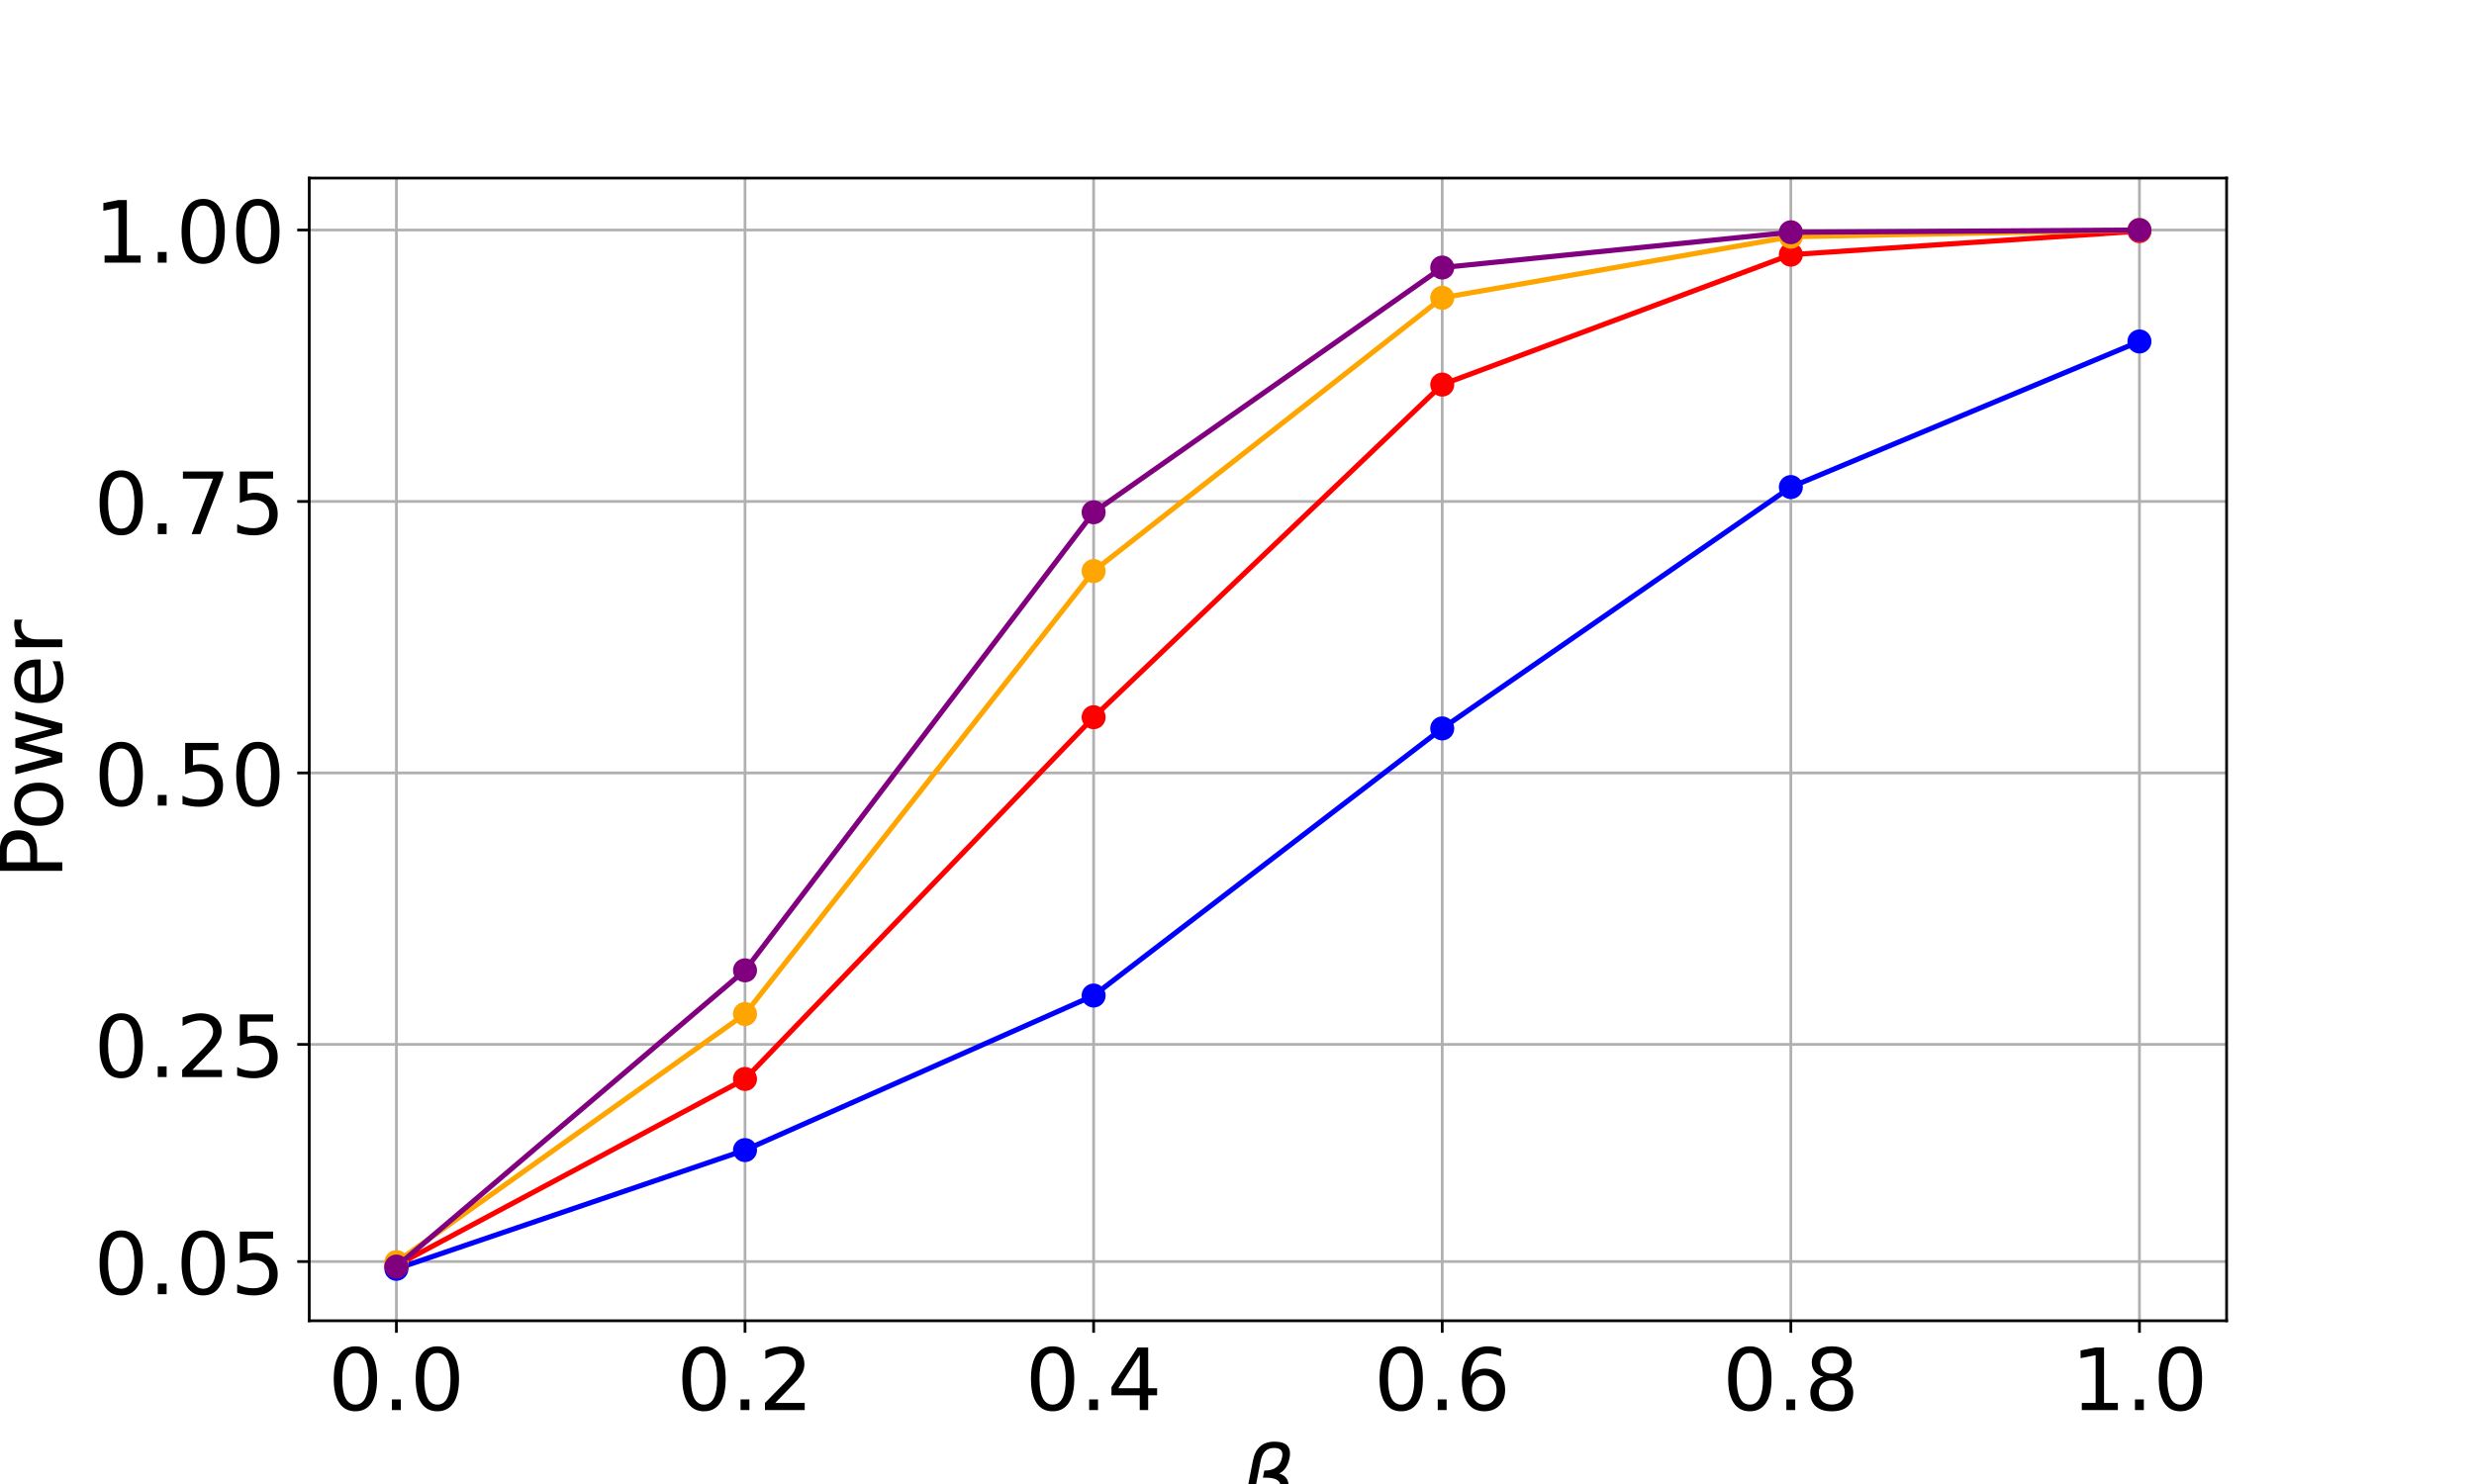
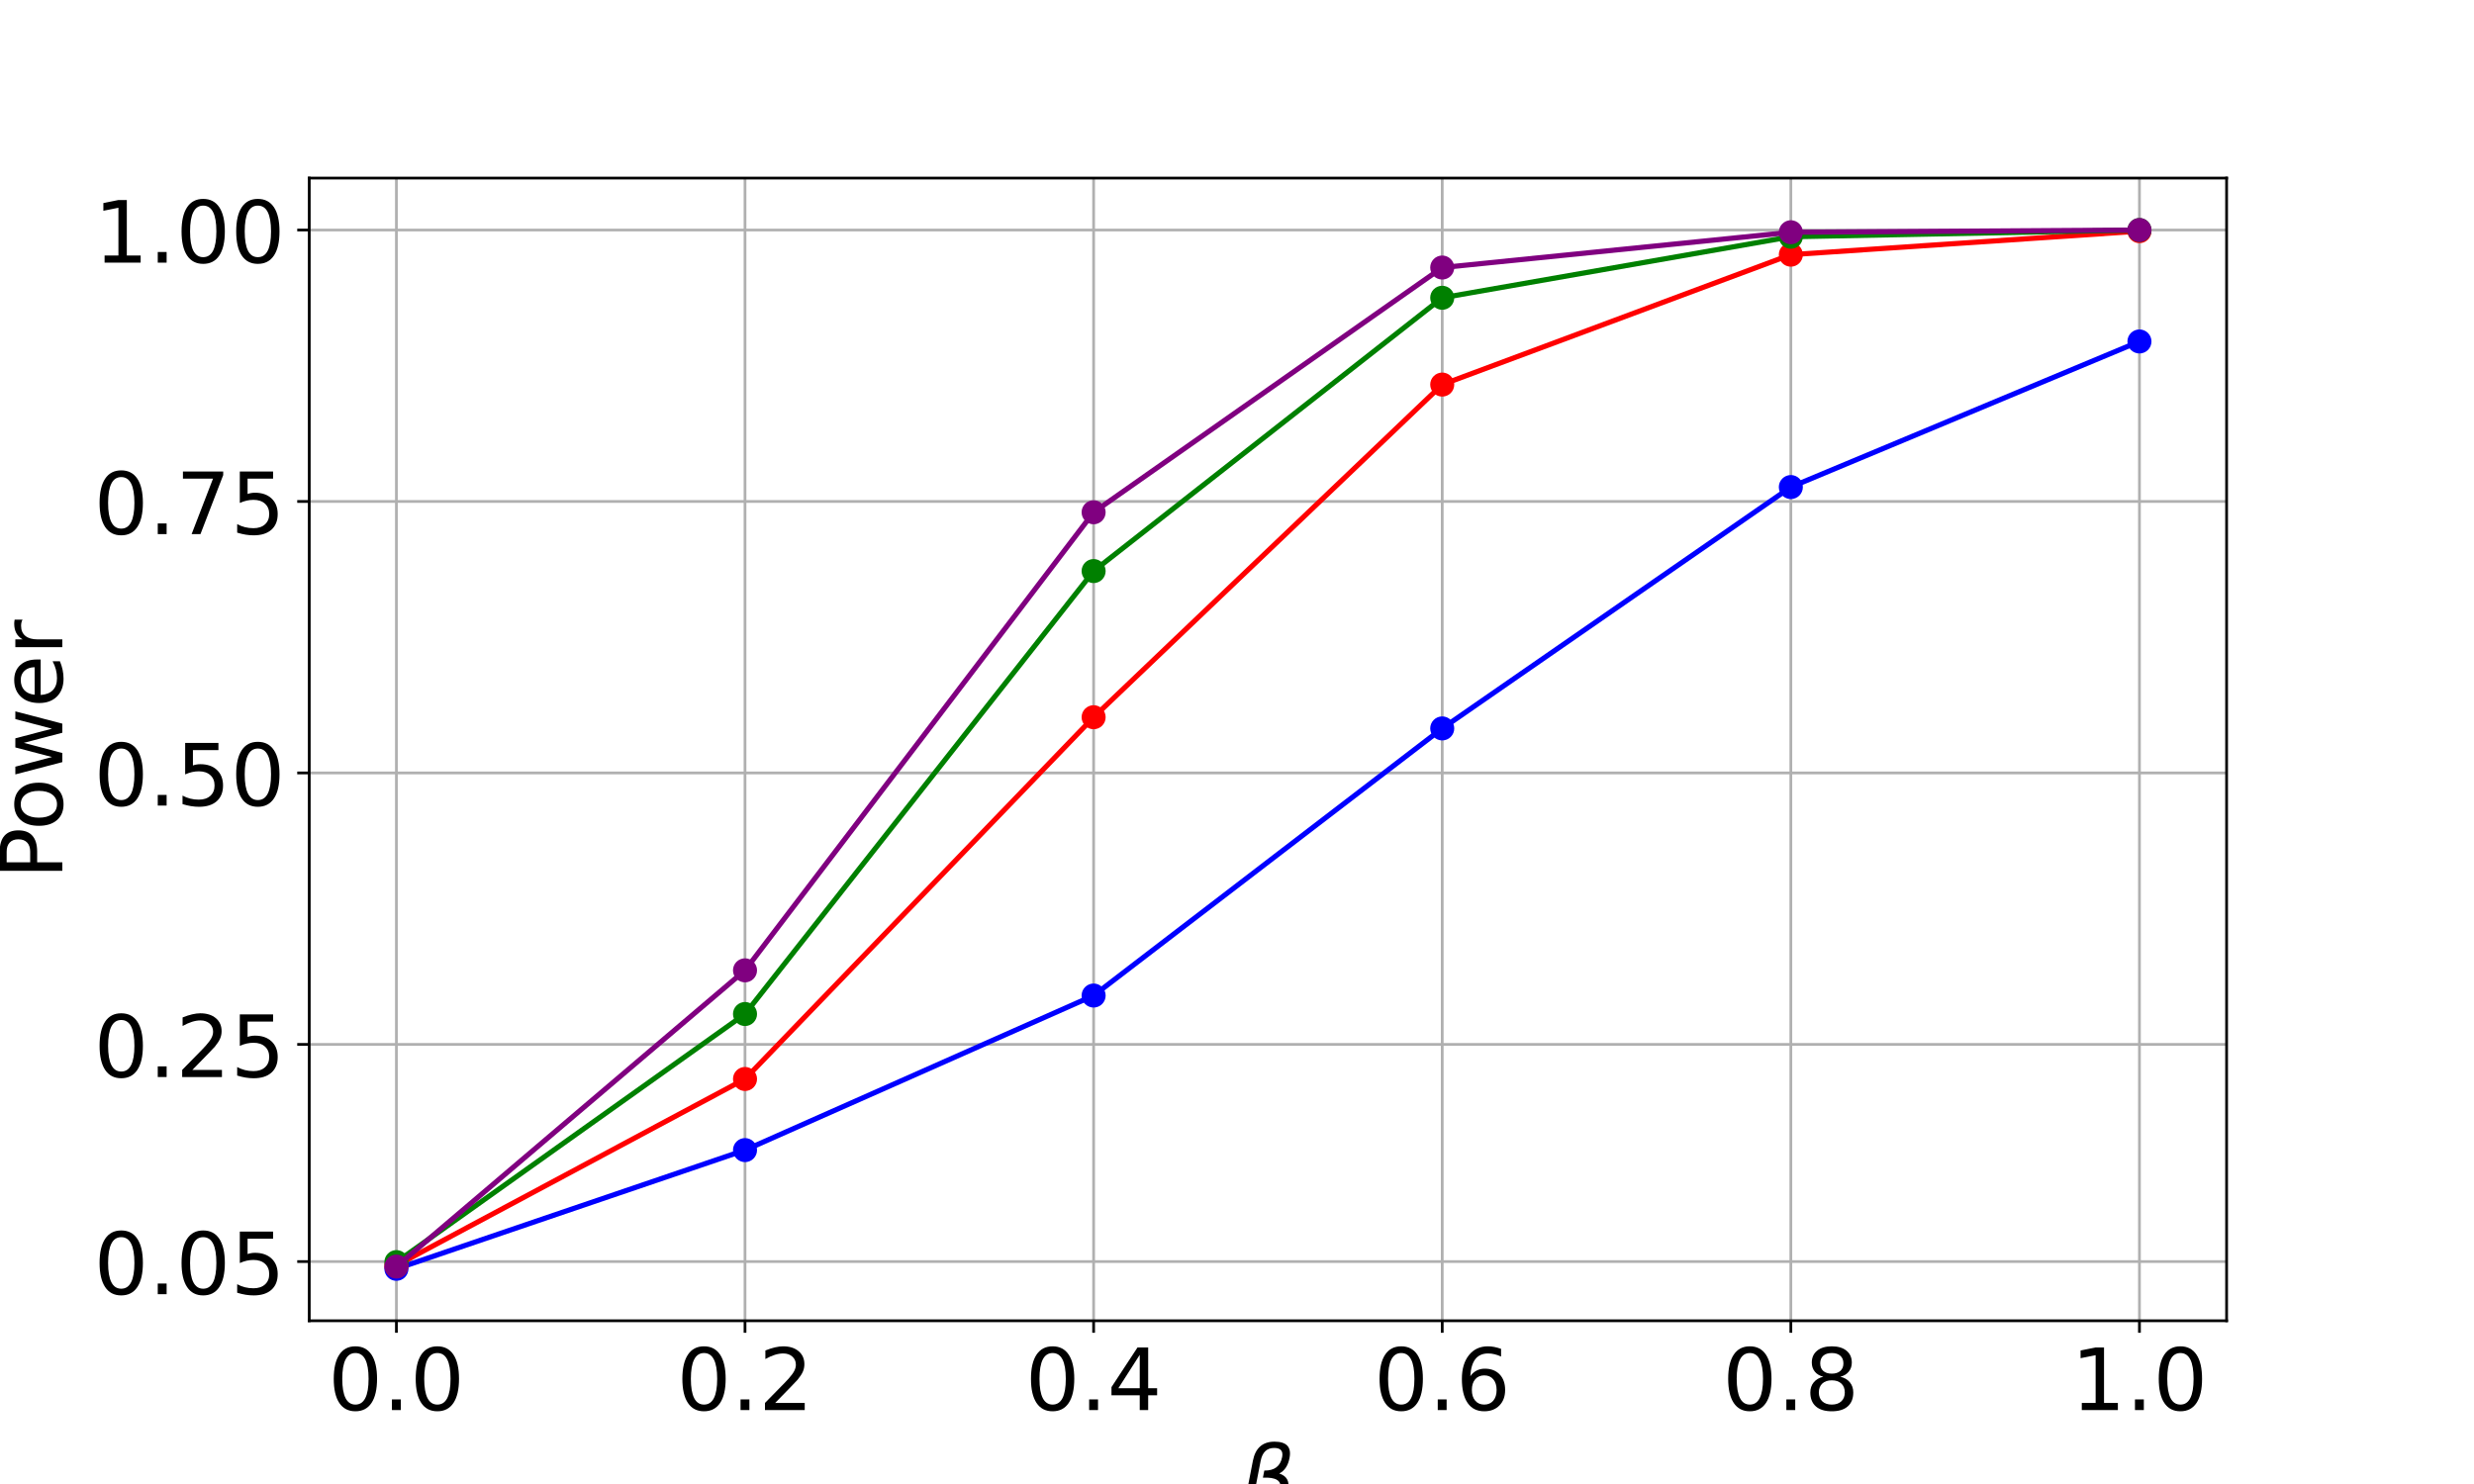
<svg xmlns="http://www.w3.org/2000/svg" xmlns:xlink="http://www.w3.org/1999/xlink" width="720pt" height="432pt" viewBox="0 0 720 432" version="1.1">
  <defs>
    <style type="text/css">*{stroke-linejoin: round; stroke-linecap: butt}</style>
  </defs>
  <g id="figure_1">
    <g id="patch_1">
      <path d="M 0 432  L 720 432  L 720 0  L 0 0  z " style="fill: #ffffff" />
    </g>
    <g id="axes_1">
      <g id="patch_2">
        <path d="M 90 384.48  L 648 384.48  L 648 51.84  L 90 51.84  z " style="fill: #ffffff" />
      </g>
      <g id="matplotlib.axis_1">
        <g id="xtick_1">
          <g id="line2d_1">
-             <path d="M 115.364 384.48  L 115.364 51.84  " clip-path="url(#pe6b3c93128)" style="fill: none; stroke: #b0b0b0; stroke-width: 0.8; stroke-linecap: square" />
+             <path d="M 115.364 384.48  L 115.364 51.84  " clip-path="url(#p4eb90e06c6)" style="fill: none; stroke: #b0b0b0; stroke-width: 0.8; stroke-linecap: square" />
          </g>
          <g id="line2d_2">
            <defs>
-               <path id="maff7a4e49c" d="M 0 0  L 0 3.5  " style="stroke: #000000; stroke-width: 0.8" />
+               <path id="m37363be8c2" d="M 0 0  L 0 3.5  " style="stroke: #000000; stroke-width: 0.8" />
            </defs>
            <g>
-               <use xlink:href="#maff7a4e49c" x="115.364" y="384.48" style="stroke: #000000; stroke-width: 0.8" />
+               <use xlink:href="#m37363be8c2" x="115.364" y="384.48" style="stroke: #000000; stroke-width: 0.8" />
            </g>
          </g>
          <g id="text_1">
            <g transform="translate(95.48473 410.4761) scale(0.25 -0.25)">
              <defs>
                <path id="DejaVuSans-30" d="M 2034 4250  Q 1547 4250 1301 3770  Q 1056 3291 1056 2328  Q 1056 1369 1301 889  Q 1547 409 2034 409  Q 2525 409 2770 889  Q 3016 1369 3016 2328  Q 3016 3291 2770 3770  Q 2525 4250 2034 4250  z M 2034 4750  Q 2819 4750 3233 4129  Q 3647 3509 3647 2328  Q 3647 1150 3233 529  Q 2819 -91 2034 -91  Q 1250 -91 836 529  Q 422 1150 422 2328  Q 422 3509 836 4129  Q 1250 4750 2034 4750  z " transform="scale(0.015625)" />
                <path id="DejaVuSans-2e" d="M 684 794  L 1344 794  L 1344 0  L 684 0  L 684 794  z " transform="scale(0.015625)" />
              </defs>
              <use xlink:href="#DejaVuSans-30" />
              <use xlink:href="#DejaVuSans-2e" x="63.623" />
              <use xlink:href="#DejaVuSans-30" x="95.41" />
            </g>
          </g>
        </g>
        <g id="xtick_2">
          <g id="line2d_3">
-             <path d="M 216.818 384.48  L 216.818 51.84  " clip-path="url(#pe6b3c93128)" style="fill: none; stroke: #b0b0b0; stroke-width: 0.8; stroke-linecap: square" />
+             <path d="M 216.818 384.48  L 216.818 51.84  " clip-path="url(#p4eb90e06c6)" style="fill: none; stroke: #b0b0b0; stroke-width: 0.8; stroke-linecap: square" />
          </g>
          <g id="line2d_4">
            <g>
-               <use xlink:href="#maff7a4e49c" x="216.818" y="384.48" style="stroke: #000000; stroke-width: 0.8" />
+               <use xlink:href="#m37363be8c2" x="216.818" y="384.48" style="stroke: #000000; stroke-width: 0.8" />
            </g>
          </g>
          <g id="text_2">
            <g transform="translate(196.9393 410.4761) scale(0.25 -0.25)">
              <defs>
                <path id="DejaVuSans-32" d="M 1228 531  L 3431 531  L 3431 0  L 469 0  L 469 531  Q 828 903 1448 1529  Q 2069 2156 2228 2338  Q 2531 2678 2651 2914  Q 2772 3150 2772 3378  Q 2772 3750 2511 3984  Q 2250 4219 1831 4219  Q 1534 4219 1204 4116  Q 875 4013 500 3803  L 500 4441  Q 881 4594 1212 4672  Q 1544 4750 1819 4750  Q 2544 4750 2975 4387  Q 3406 4025 3406 3419  Q 3406 3131 3298 2873  Q 3191 2616 2906 2266  Q 2828 2175 2409 1742  Q 1991 1309 1228 531  z " transform="scale(0.015625)" />
              </defs>
              <use xlink:href="#DejaVuSans-30" />
              <use xlink:href="#DejaVuSans-2e" x="63.623" />
              <use xlink:href="#DejaVuSans-32" x="95.41" />
            </g>
          </g>
        </g>
        <g id="xtick_3">
          <g id="line2d_5">
-             <path d="M 318.273 384.48  L 318.273 51.84  " clip-path="url(#pe6b3c93128)" style="fill: none; stroke: #b0b0b0; stroke-width: 0.8; stroke-linecap: square" />
+             <path d="M 318.273 384.48  L 318.273 51.84  " clip-path="url(#p4eb90e06c6)" style="fill: none; stroke: #b0b0b0; stroke-width: 0.8; stroke-linecap: square" />
          </g>
          <g id="line2d_6">
            <g>
-               <use xlink:href="#maff7a4e49c" x="318.273" y="384.48" style="stroke: #000000; stroke-width: 0.8" />
+               <use xlink:href="#m37363be8c2" x="318.273" y="384.48" style="stroke: #000000; stroke-width: 0.8" />
            </g>
          </g>
          <g id="text_3">
            <g transform="translate(298.3938 410.4761) scale(0.25 -0.25)">
              <defs>
                <path id="DejaVuSans-34" d="M 2419 4116  L 825 1625  L 2419 1625  L 2419 4116  z M 2253 4666  L 3047 4666  L 3047 1625  L 3713 1625  L 3713 1100  L 3047 1100  L 3047 0  L 2419 0  L 2419 1100  L 313 1100  L 313 1709  L 2253 4666  z " transform="scale(0.015625)" />
              </defs>
              <use xlink:href="#DejaVuSans-30" />
              <use xlink:href="#DejaVuSans-2e" x="63.623" />
              <use xlink:href="#DejaVuSans-34" x="95.41" />
            </g>
          </g>
        </g>
        <g id="xtick_4">
          <g id="line2d_7">
-             <path d="M 419.727 384.48  L 419.727 51.84  " clip-path="url(#pe6b3c93128)" style="fill: none; stroke: #b0b0b0; stroke-width: 0.8; stroke-linecap: square" />
+             <path d="M 419.727 384.48  L 419.727 51.84  " clip-path="url(#p4eb90e06c6)" style="fill: none; stroke: #b0b0b0; stroke-width: 0.8; stroke-linecap: square" />
          </g>
          <g id="line2d_8">
            <g>
-               <use xlink:href="#maff7a4e49c" x="419.727" y="384.48" style="stroke: #000000; stroke-width: 0.8" />
+               <use xlink:href="#m37363be8c2" x="419.727" y="384.48" style="stroke: #000000; stroke-width: 0.8" />
            </g>
          </g>
          <g id="text_4">
            <g transform="translate(399.8484 410.4761) scale(0.25 -0.25)">
              <defs>
                <path id="DejaVuSans-36" d="M 2113 2584  Q 1688 2584 1439 2293  Q 1191 2003 1191 1497  Q 1191 994 1439 701  Q 1688 409 2113 409  Q 2538 409 2786 701  Q 3034 994 3034 1497  Q 3034 2003 2786 2293  Q 2538 2584 2113 2584  z M 3366 4563  L 3366 3988  Q 3128 4100 2886 4159  Q 2644 4219 2406 4219  Q 1781 4219 1451 3797  Q 1122 3375 1075 2522  Q 1259 2794 1537 2939  Q 1816 3084 2150 3084  Q 2853 3084 3261 2657  Q 3669 2231 3669 1497  Q 3669 778 3244 343  Q 2819 -91 2113 -91  Q 1303 -91 875 529  Q 447 1150 447 2328  Q 447 3434 972 4092  Q 1497 4750 2381 4750  Q 2619 4750 2861 4703  Q 3103 4656 3366 4563  z " transform="scale(0.015625)" />
              </defs>
              <use xlink:href="#DejaVuSans-30" />
              <use xlink:href="#DejaVuSans-2e" x="63.623" />
              <use xlink:href="#DejaVuSans-36" x="95.41" />
            </g>
          </g>
        </g>
        <g id="xtick_5">
          <g id="line2d_9">
-             <path d="M 521.182 384.48  L 521.182 51.84  " clip-path="url(#pe6b3c93128)" style="fill: none; stroke: #b0b0b0; stroke-width: 0.8; stroke-linecap: square" />
+             <path d="M 521.182 384.48  L 521.182 51.84  " clip-path="url(#p4eb90e06c6)" style="fill: none; stroke: #b0b0b0; stroke-width: 0.8; stroke-linecap: square" />
          </g>
          <g id="line2d_10">
            <g>
-               <use xlink:href="#maff7a4e49c" x="521.182" y="384.48" style="stroke: #000000; stroke-width: 0.8" />
+               <use xlink:href="#m37363be8c2" x="521.182" y="384.48" style="stroke: #000000; stroke-width: 0.8" />
            </g>
          </g>
          <g id="text_5">
            <g transform="translate(501.3029 410.4761) scale(0.25 -0.25)">
              <defs>
                <path id="DejaVuSans-38" d="M 2034 2216  Q 1584 2216 1326 1975  Q 1069 1734 1069 1313  Q 1069 891 1326 650  Q 1584 409 2034 409  Q 2484 409 2743 651  Q 3003 894 3003 1313  Q 3003 1734 2745 1975  Q 2488 2216 2034 2216  z M 1403 2484  Q 997 2584 770 2862  Q 544 3141 544 3541  Q 544 4100 942 4425  Q 1341 4750 2034 4750  Q 2731 4750 3128 4425  Q 3525 4100 3525 3541  Q 3525 3141 3298 2862  Q 3072 2584 2669 2484  Q 3125 2378 3379 2068  Q 3634 1759 3634 1313  Q 3634 634 3220 271  Q 2806 -91 2034 -91  Q 1263 -91 848 271  Q 434 634 434 1313  Q 434 1759 690 2068  Q 947 2378 1403 2484  z M 1172 3481  Q 1172 3119 1398 2916  Q 1625 2713 2034 2713  Q 2441 2713 2670 2916  Q 2900 3119 2900 3481  Q 2900 3844 2670 4047  Q 2441 4250 2034 4250  Q 1625 4250 1398 4047  Q 1172 3844 1172 3481  z " transform="scale(0.015625)" />
              </defs>
              <use xlink:href="#DejaVuSans-30" />
              <use xlink:href="#DejaVuSans-2e" x="63.623" />
              <use xlink:href="#DejaVuSans-38" x="95.41" />
            </g>
          </g>
        </g>
        <g id="xtick_6">
          <g id="line2d_11">
-             <path d="M 622.636 384.48  L 622.636 51.84  " clip-path="url(#pe6b3c93128)" style="fill: none; stroke: #b0b0b0; stroke-width: 0.8; stroke-linecap: square" />
+             <path d="M 622.636 384.48  L 622.636 51.84  " clip-path="url(#p4eb90e06c6)" style="fill: none; stroke: #b0b0b0; stroke-width: 0.8; stroke-linecap: square" />
          </g>
          <g id="line2d_12">
            <g>
-               <use xlink:href="#maff7a4e49c" x="622.636" y="384.48" style="stroke: #000000; stroke-width: 0.8" />
+               <use xlink:href="#m37363be8c2" x="622.636" y="384.48" style="stroke: #000000; stroke-width: 0.8" />
            </g>
          </g>
          <g id="text_6">
            <g transform="translate(602.7575 410.4761) scale(0.25 -0.25)">
              <defs>
                <path id="DejaVuSans-31" d="M 794 531  L 1825 531  L 1825 4091  L 703 3866  L 703 4441  L 1819 4666  L 2450 4666  L 2450 531  L 3481 531  L 3481 0  L 794 0  L 794 531  z " transform="scale(0.015625)" />
              </defs>
              <use xlink:href="#DejaVuSans-31" />
              <use xlink:href="#DejaVuSans-2e" x="63.623" />
              <use xlink:href="#DejaVuSans-30" x="95.41" />
            </g>
          </g>
        </g>
        <g id="text_7">
          <g transform="translate(361 438.9253) scale(0.25 -0.25)">
            <defs>
              <path id="DejaVuSans-Oblique-3b2" d="M 872 216  L 572 -1331  L -6 -1331  L 928 3478  Q 1206 4903 2538 4903  Q 3888 4903 3659 3700  Q 3503 2844 2894 2531  Q 3713 2250 3553 1416  Q 3272 -69 1759 -66  Q 1097 -63 872 216  z M 1019 966  Q 1259 422 1875 425  Q 2775 425 2966 1406  Q 3138 2288 1675 2219  L 1778 2750  Q 2909 2731 3106 3750  Q 3241 4438 2509 4434  Q 1691 4434 1503 3459  L 1019 966  z " transform="scale(0.015625)" />
            </defs>
            <use xlink:href="#DejaVuSans-Oblique-3b2" transform="translate(0 0.390625)" />
          </g>
        </g>
      </g>
      <g id="matplotlib.axis_2">
        <g id="ytick_1">
          <g id="line2d_13">
-             <path d="M 90 304.03  L 648 304.03  " clip-path="url(#pe6b3c93128)" style="fill: none; stroke: #b0b0b0; stroke-width: 0.8; stroke-linecap: square" />
+             <path d="M 90 304.03  L 648 304.03  " clip-path="url(#p4eb90e06c6)" style="fill: none; stroke: #b0b0b0; stroke-width: 0.8; stroke-linecap: square" />
          </g>
          <g id="line2d_14">
            <defs>
-               <path id="m98dadd6502" d="M 0 0  L -3.5 0  " style="stroke: #000000; stroke-width: 0.8" />
+               <path id="m3bfdba6cb8" d="M 0 0  L -3.5 0  " style="stroke: #000000; stroke-width: 0.8" />
            </defs>
            <g>
-               <use xlink:href="#m98dadd6502" x="90" y="304.03" style="stroke: #000000; stroke-width: 0.8" />
+               <use xlink:href="#m3bfdba6cb8" x="90" y="304.03" style="stroke: #000000; stroke-width: 0.8" />
            </g>
          </g>
          <g id="text_8">
            <g transform="translate(27.33594 313.5282) scale(0.25 -0.25)">
              <defs>
                <path id="DejaVuSans-35" d="M 691 4666  L 3169 4666  L 3169 4134  L 1269 4134  L 1269 2991  Q 1406 3038 1543 3061  Q 1681 3084 1819 3084  Q 2600 3084 3056 2656  Q 3513 2228 3513 1497  Q 3513 744 3044 326  Q 2575 -91 1722 -91  Q 1428 -91 1123 -41  Q 819 9 494 109  L 494 744  Q 775 591 1075 516  Q 1375 441 1709 441  Q 2250 441 2565 725  Q 2881 1009 2881 1497  Q 2881 1984 2565 2268  Q 2250 2553 1709 2553  Q 1456 2553 1204 2497  Q 953 2441 691 2322  L 691 4666  z " transform="scale(0.015625)" />
              </defs>
              <use xlink:href="#DejaVuSans-30" />
              <use xlink:href="#DejaVuSans-2e" x="63.623" />
              <use xlink:href="#DejaVuSans-32" x="95.41" />
              <use xlink:href="#DejaVuSans-35" x="159.033" />
            </g>
          </g>
        </g>
        <g id="ytick_2">
          <g id="line2d_15">
-             <path d="M 90 225.007  L 648 225.007  " clip-path="url(#pe6b3c93128)" style="fill: none; stroke: #b0b0b0; stroke-width: 0.8; stroke-linecap: square" />
+             <path d="M 90 225.007  L 648 225.007  " clip-path="url(#p4eb90e06c6)" style="fill: none; stroke: #b0b0b0; stroke-width: 0.8; stroke-linecap: square" />
          </g>
          <g id="line2d_16">
            <g>
-               <use xlink:href="#m98dadd6502" x="90" y="225.007" style="stroke: #000000; stroke-width: 0.8" />
+               <use xlink:href="#m3bfdba6cb8" x="90" y="225.007" style="stroke: #000000; stroke-width: 0.8" />
            </g>
          </g>
          <g id="text_9">
            <g transform="translate(27.33594 234.5048) scale(0.25 -0.25)">
              <use xlink:href="#DejaVuSans-30" />
              <use xlink:href="#DejaVuSans-2e" x="63.623" />
              <use xlink:href="#DejaVuSans-35" x="95.41" />
              <use xlink:href="#DejaVuSans-30" x="159.033" />
            </g>
          </g>
        </g>
        <g id="ytick_3">
          <g id="line2d_17">
-             <path d="M 90 145.983  L 648 145.983  " clip-path="url(#pe6b3c93128)" style="fill: none; stroke: #b0b0b0; stroke-width: 0.8; stroke-linecap: square" />
+             <path d="M 90 145.983  L 648 145.983  " clip-path="url(#p4eb90e06c6)" style="fill: none; stroke: #b0b0b0; stroke-width: 0.8; stroke-linecap: square" />
          </g>
          <g id="line2d_18">
            <g>
-               <use xlink:href="#m98dadd6502" x="90" y="145.983" style="stroke: #000000; stroke-width: 0.8" />
+               <use xlink:href="#m3bfdba6cb8" x="90" y="145.983" style="stroke: #000000; stroke-width: 0.8" />
            </g>
          </g>
          <g id="text_10">
            <g transform="translate(27.33594 155.4814) scale(0.25 -0.25)">
              <defs>
                <path id="DejaVuSans-37" d="M 525 4666  L 3525 4666  L 3525 4397  L 1831 0  L 1172 0  L 2766 4134  L 525 4134  L 525 4666  z " transform="scale(0.015625)" />
              </defs>
              <use xlink:href="#DejaVuSans-30" />
              <use xlink:href="#DejaVuSans-2e" x="63.623" />
              <use xlink:href="#DejaVuSans-37" x="95.41" />
              <use xlink:href="#DejaVuSans-35" x="159.033" />
            </g>
          </g>
        </g>
        <g id="ytick_4">
          <g id="line2d_19">
-             <path d="M 90 66.96  L 648 66.96  " clip-path="url(#pe6b3c93128)" style="fill: none; stroke: #b0b0b0; stroke-width: 0.8; stroke-linecap: square" />
+             <path d="M 90 66.96  L 648 66.96  " clip-path="url(#p4eb90e06c6)" style="fill: none; stroke: #b0b0b0; stroke-width: 0.8; stroke-linecap: square" />
          </g>
          <g id="line2d_20">
            <g>
-               <use xlink:href="#m98dadd6502" x="90" y="66.96" style="stroke: #000000; stroke-width: 0.8" />
+               <use xlink:href="#m3bfdba6cb8" x="90" y="66.96" style="stroke: #000000; stroke-width: 0.8" />
            </g>
          </g>
          <g id="text_11">
            <g transform="translate(27.33594 76.45805) scale(0.25 -0.25)">
              <use xlink:href="#DejaVuSans-31" />
              <use xlink:href="#DejaVuSans-2e" x="63.623" />
              <use xlink:href="#DejaVuSans-30" x="95.41" />
              <use xlink:href="#DejaVuSans-30" x="159.033" />
            </g>
          </g>
        </g>
        <g id="ytick_5">
          <g id="line2d_21">
-             <path d="M 90 367.249  L 648 367.249  " clip-path="url(#pe6b3c93128)" style="fill: none; stroke: #b0b0b0; stroke-width: 0.8; stroke-linecap: square" />
+             <path d="M 90 367.249  L 648 367.249  " clip-path="url(#p4eb90e06c6)" style="fill: none; stroke: #b0b0b0; stroke-width: 0.8; stroke-linecap: square" />
          </g>
          <g id="line2d_22">
            <g>
-               <use xlink:href="#m98dadd6502" x="90" y="367.249" style="stroke: #000000; stroke-width: 0.8" />
+               <use xlink:href="#m3bfdba6cb8" x="90" y="367.249" style="stroke: #000000; stroke-width: 0.8" />
            </g>
          </g>
          <g id="text_12">
            <g transform="translate(27.33594 376.747) scale(0.25 -0.25)">
              <use xlink:href="#DejaVuSans-30" />
              <use xlink:href="#DejaVuSans-2e" x="63.623" />
              <use xlink:href="#DejaVuSans-30" x="95.41" />
              <use xlink:href="#DejaVuSans-35" x="159.033" />
            </g>
          </g>
        </g>
        <g id="text_13">
          <g transform="translate(18.13672 255.9452) rotate(-90) scale(0.25 -0.25)">
            <defs>
              <path id="DejaVuSans-50" d="M 1259 4147  L 1259 2394  L 2053 2394  Q 2494 2394 2734 2622  Q 2975 2850 2975 3272  Q 2975 3691 2734 3919  Q 2494 4147 2053 4147  L 1259 4147  z M 628 4666  L 2053 4666  Q 2838 4666 3239 4311  Q 3641 3956 3641 3272  Q 3641 2581 3239 2228  Q 2838 1875 2053 1875  L 1259 1875  L 1259 0  L 628 0  L 628 4666  z " transform="scale(0.015625)" />
              <path id="DejaVuSans-6f" d="M 1959 3097  Q 1497 3097 1228 2736  Q 959 2375 959 1747  Q 959 1119 1226 758  Q 1494 397 1959 397  Q 2419 397 2687 759  Q 2956 1122 2956 1747  Q 2956 2369 2687 2733  Q 2419 3097 1959 3097  z M 1959 3584  Q 2709 3584 3137 3096  Q 3566 2609 3566 1747  Q 3566 888 3137 398  Q 2709 -91 1959 -91  Q 1206 -91 779 398  Q 353 888 353 1747  Q 353 2609 779 3096  Q 1206 3584 1959 3584  z " transform="scale(0.015625)" />
              <path id="DejaVuSans-77" d="M 269 3500  L 844 3500  L 1563 769  L 2278 3500  L 2956 3500  L 3675 769  L 4391 3500  L 4966 3500  L 4050 0  L 3372 0  L 2619 2869  L 1863 0  L 1184 0  L 269 3500  z " transform="scale(0.015625)" />
              <path id="DejaVuSans-65" d="M 3597 1894  L 3597 1613  L 953 1613  Q 991 1019 1311 708  Q 1631 397 2203 397  Q 2534 397 2845 478  Q 3156 559 3463 722  L 3463 178  Q 3153 47 2828 -22  Q 2503 -91 2169 -91  Q 1331 -91 842 396  Q 353 884 353 1716  Q 353 2575 817 3079  Q 1281 3584 2069 3584  Q 2775 3584 3186 3129  Q 3597 2675 3597 1894  z M 3022 2063  Q 3016 2534 2758 2815  Q 2500 3097 2075 3097  Q 1594 3097 1305 2825  Q 1016 2553 972 2059  L 3022 2063  z " transform="scale(0.015625)" />
              <path id="DejaVuSans-72" d="M 2631 2963  Q 2534 3019 2420 3045  Q 2306 3072 2169 3072  Q 1681 3072 1420 2755  Q 1159 2438 1159 1844  L 1159 0  L 581 0  L 581 3500  L 1159 3500  L 1159 2956  Q 1341 3275 1631 3429  Q 1922 3584 2338 3584  Q 2397 3584 2469 3576  Q 2541 3569 2628 3553  L 2631 2963  z " transform="scale(0.015625)" />
            </defs>
            <use xlink:href="#DejaVuSans-50" />
            <use xlink:href="#DejaVuSans-6f" x="56.678" />
            <use xlink:href="#DejaVuSans-77" x="117.859" />
            <use xlink:href="#DejaVuSans-65" x="199.646" />
            <use xlink:href="#DejaVuSans-72" x="261.17" />
          </g>
        </g>
      </g>
      <g id="line2d_23">
-         <path d="M 115.364 369.36  L 216.818 334.8  L 318.273 289.807  L 419.727 212.047  L 521.182 141.786  L 622.636 99.401  " clip-path="url(#pe6b3c93128)" style="fill: none; stroke: #0000ff; stroke-width: 1.5; stroke-linecap: square" />
+         <path d="M 115.364 369.36  L 216.818 334.8  L 318.273 289.807  L 419.727 212.047  L 521.182 141.786  L 622.636 99.401  " clip-path="url(#p4eb90e06c6)" style="fill: none; stroke: #0000ff; stroke-width: 1.5; stroke-linecap: square" />
        <defs>
-           <path id="m216a7e5272" d="M 0 3  C 0.796 3 1.559 2.684 2.121 2.121  C 2.684 1.559 3 0.796 3 0  C 3 -0.796 2.684 -1.559 2.121 -2.121  C 1.559 -2.684 0.796 -3 0 -3  C -0.796 -3 -1.559 -2.684 -2.121 -2.121  C -2.684 -1.559 -3 -0.796 -3 0  C -3 0.796 -2.684 1.559 -2.121 2.121  C -1.559 2.684 -0.796 3 0 3  z " style="stroke: #0000ff" />
+           <path id="mc8b0a8863b" d="M 0 3  C 0.796 3 1.559 2.684 2.121 2.121  C 2.684 1.559 3 0.796 3 0  C 3 -0.796 2.684 -1.559 2.121 -2.121  C 1.559 -2.684 0.796 -3 0 -3  C -0.796 -3 -1.559 -2.684 -2.121 -2.121  C -2.684 -1.559 -3 -0.796 -3 0  C -3 0.796 -2.684 1.559 -2.121 2.121  C -1.559 2.684 -0.796 3 0 3  z " style="stroke: #0000ff" />
        </defs>
-         <g clip-path="url(#pe6b3c93128)">
-           <use xlink:href="#m216a7e5272" x="115.364" y="369.36" style="fill: #0000ff; stroke: #0000ff" />
-           <use xlink:href="#m216a7e5272" x="216.818" y="334.8" style="fill: #0000ff; stroke: #0000ff" />
-           <use xlink:href="#m216a7e5272" x="318.273" y="289.807" style="fill: #0000ff; stroke: #0000ff" />
-           <use xlink:href="#m216a7e5272" x="419.727" y="212.047" style="fill: #0000ff; stroke: #0000ff" />
-           <use xlink:href="#m216a7e5272" x="521.182" y="141.786" style="fill: #0000ff; stroke: #0000ff" />
-           <use xlink:href="#m216a7e5272" x="622.636" y="99.401" style="fill: #0000ff; stroke: #0000ff" />
+         <g clip-path="url(#p4eb90e06c6)">
+           <use xlink:href="#mc8b0a8863b" x="115.364" y="369.36" style="fill: #0000ff; stroke: #0000ff" />
+           <use xlink:href="#mc8b0a8863b" x="216.818" y="334.8" style="fill: #0000ff; stroke: #0000ff" />
+           <use xlink:href="#mc8b0a8863b" x="318.273" y="289.807" style="fill: #0000ff; stroke: #0000ff" />
+           <use xlink:href="#mc8b0a8863b" x="419.727" y="212.047" style="fill: #0000ff; stroke: #0000ff" />
+           <use xlink:href="#mc8b0a8863b" x="521.182" y="141.786" style="fill: #0000ff; stroke: #0000ff" />
+           <use xlink:href="#mc8b0a8863b" x="622.636" y="99.401" style="fill: #0000ff; stroke: #0000ff" />
        </g>
      </g>
      <g id="line2d_24">
-         <path d="M 115.364 368.382  L 216.818 314.097  L 318.273 208.786  L 419.727 111.953  L 521.182 74.133  L 622.636 67.286  " clip-path="url(#pe6b3c93128)" style="fill: none; stroke: #ff0000; stroke-width: 1.5; stroke-linecap: square" />
+         <path d="M 115.364 368.382  L 216.818 314.097  L 318.273 208.786  L 419.727 111.953  L 521.182 74.133  L 622.636 67.286  " clip-path="url(#p4eb90e06c6)" style="fill: none; stroke: #ff0000; stroke-width: 1.5; stroke-linecap: square" />
        <defs>
-           <path id="mb08c62a408" d="M 0 3  C 0.796 3 1.559 2.684 2.121 2.121  C 2.684 1.559 3 0.796 3 0  C 3 -0.796 2.684 -1.559 2.121 -2.121  C 1.559 -2.684 0.796 -3 0 -3  C -0.796 -3 -1.559 -2.684 -2.121 -2.121  C -2.684 -1.559 -3 -0.796 -3 0  C -3 0.796 -2.684 1.559 -2.121 2.121  C -1.559 2.684 -0.796 3 0 3  z " style="stroke: #ff0000" />
+           <path id="mb774c94f23" d="M 0 3  C 0.796 3 1.559 2.684 2.121 2.121  C 2.684 1.559 3 0.796 3 0  C 3 -0.796 2.684 -1.559 2.121 -2.121  C 1.559 -2.684 0.796 -3 0 -3  C -0.796 -3 -1.559 -2.684 -2.121 -2.121  C -2.684 -1.559 -3 -0.796 -3 0  C -3 0.796 -2.684 1.559 -2.121 2.121  C -1.559 2.684 -0.796 3 0 3  z " style="stroke: #ff0000" />
        </defs>
-         <g clip-path="url(#pe6b3c93128)">
-           <use xlink:href="#mb08c62a408" x="115.364" y="368.382" style="fill: #ff0000; stroke: #ff0000" />
-           <use xlink:href="#mb08c62a408" x="216.818" y="314.097" style="fill: #ff0000; stroke: #ff0000" />
-           <use xlink:href="#mb08c62a408" x="318.273" y="208.786" style="fill: #ff0000; stroke: #ff0000" />
-           <use xlink:href="#mb08c62a408" x="419.727" y="111.953" style="fill: #ff0000; stroke: #ff0000" />
-           <use xlink:href="#mb08c62a408" x="521.182" y="74.133" style="fill: #ff0000; stroke: #ff0000" />
-           <use xlink:href="#mb08c62a408" x="622.636" y="67.286" style="fill: #ff0000; stroke: #ff0000" />
+         <g clip-path="url(#p4eb90e06c6)">
+           <use xlink:href="#mb774c94f23" x="115.364" y="368.382" style="fill: #ff0000; stroke: #ff0000" />
+           <use xlink:href="#mb774c94f23" x="216.818" y="314.097" style="fill: #ff0000; stroke: #ff0000" />
+           <use xlink:href="#mb774c94f23" x="318.273" y="208.786" style="fill: #ff0000; stroke: #ff0000" />
+           <use xlink:href="#mb774c94f23" x="419.727" y="111.953" style="fill: #ff0000; stroke: #ff0000" />
+           <use xlink:href="#mb774c94f23" x="521.182" y="74.133" style="fill: #ff0000; stroke: #ff0000" />
+           <use xlink:href="#mb774c94f23" x="622.636" y="67.286" style="fill: #ff0000; stroke: #ff0000" />
        </g>
      </g>
      <g id="line2d_25">
-         <path d="M 115.364 367.404  L 216.818 295.186  L 318.273 166.238  L 419.727 86.685  L 521.182 68.916  L 622.636 66.96  " clip-path="url(#pe6b3c93128)" style="fill: none; stroke: #ffa500; stroke-width: 1.5; stroke-linecap: square" />
+         <path d="M 115.364 367.404  L 216.818 295.186  L 318.273 166.238  L 419.727 86.685  L 521.182 68.916  L 622.636 66.96  " clip-path="url(#p4eb90e06c6)" style="fill: none; stroke: #008000; stroke-width: 1.5; stroke-linecap: square" />
        <defs>
-           <path id="m1a346e20bd" d="M 0 3  C 0.796 3 1.559 2.684 2.121 2.121  C 2.684 1.559 3 0.796 3 0  C 3 -0.796 2.684 -1.559 2.121 -2.121  C 1.559 -2.684 0.796 -3 0 -3  C -0.796 -3 -1.559 -2.684 -2.121 -2.121  C -2.684 -1.559 -3 -0.796 -3 0  C -3 0.796 -2.684 1.559 -2.121 2.121  C -1.559 2.684 -0.796 3 0 3  z " style="stroke: #ffa500" />
+           <path id="md6cea23d0b" d="M 0 3  C 0.796 3 1.559 2.684 2.121 2.121  C 2.684 1.559 3 0.796 3 0  C 3 -0.796 2.684 -1.559 2.121 -2.121  C 1.559 -2.684 0.796 -3 0 -3  C -0.796 -3 -1.559 -2.684 -2.121 -2.121  C -2.684 -1.559 -3 -0.796 -3 0  C -3 0.796 -2.684 1.559 -2.121 2.121  C -1.559 2.684 -0.796 3 0 3  z " style="stroke: #008000" />
        </defs>
-         <g clip-path="url(#pe6b3c93128)">
-           <use xlink:href="#m1a346e20bd" x="115.364" y="367.404" style="fill: #ffa500; stroke: #ffa500" />
-           <use xlink:href="#m1a346e20bd" x="216.818" y="295.186" style="fill: #ffa500; stroke: #ffa500" />
-           <use xlink:href="#m1a346e20bd" x="318.273" y="166.238" style="fill: #ffa500; stroke: #ffa500" />
-           <use xlink:href="#m1a346e20bd" x="419.727" y="86.685" style="fill: #ffa500; stroke: #ffa500" />
-           <use xlink:href="#m1a346e20bd" x="521.182" y="68.916" style="fill: #ffa500; stroke: #ffa500" />
-           <use xlink:href="#m1a346e20bd" x="622.636" y="66.96" style="fill: #ffa500; stroke: #ffa500" />
+         <g clip-path="url(#p4eb90e06c6)">
+           <use xlink:href="#md6cea23d0b" x="115.364" y="367.404" style="fill: #008000; stroke: #008000" />
+           <use xlink:href="#md6cea23d0b" x="216.818" y="295.186" style="fill: #008000; stroke: #008000" />
+           <use xlink:href="#md6cea23d0b" x="318.273" y="166.238" style="fill: #008000; stroke: #008000" />
+           <use xlink:href="#md6cea23d0b" x="419.727" y="86.685" style="fill: #008000; stroke: #008000" />
+           <use xlink:href="#md6cea23d0b" x="521.182" y="68.916" style="fill: #008000; stroke: #008000" />
+           <use xlink:href="#md6cea23d0b" x="622.636" y="66.96" style="fill: #008000; stroke: #008000" />
        </g>
      </g>
      <g id="line2d_26">
-         <path d="M 115.364 368.708  L 216.818 282.471  L 318.273 149.122  L 419.727 77.882  L 521.182 67.612  L 622.636 66.96  " clip-path="url(#pe6b3c93128)" style="fill: none; stroke: #800080; stroke-width: 1.5; stroke-linecap: square" />
+         <path d="M 115.364 368.708  L 216.818 282.471  L 318.273 149.122  L 419.727 77.882  L 521.182 67.612  L 622.636 66.96  " clip-path="url(#p4eb90e06c6)" style="fill: none; stroke: #800080; stroke-width: 1.5; stroke-linecap: square" />
        <defs>
-           <path id="m9bb21c18db" d="M 0 3  C 0.796 3 1.559 2.684 2.121 2.121  C 2.684 1.559 3 0.796 3 0  C 3 -0.796 2.684 -1.559 2.121 -2.121  C 1.559 -2.684 0.796 -3 0 -3  C -0.796 -3 -1.559 -2.684 -2.121 -2.121  C -2.684 -1.559 -3 -0.796 -3 0  C -3 0.796 -2.684 1.559 -2.121 2.121  C -1.559 2.684 -0.796 3 0 3  z " style="stroke: #800080" />
+           <path id="m14eb6a0532" d="M 0 3  C 0.796 3 1.559 2.684 2.121 2.121  C 2.684 1.559 3 0.796 3 0  C 3 -0.796 2.684 -1.559 2.121 -2.121  C 1.559 -2.684 0.796 -3 0 -3  C -0.796 -3 -1.559 -2.684 -2.121 -2.121  C -2.684 -1.559 -3 -0.796 -3 0  C -3 0.796 -2.684 1.559 -2.121 2.121  C -1.559 2.684 -0.796 3 0 3  z " style="stroke: #800080" />
        </defs>
-         <g clip-path="url(#pe6b3c93128)">
-           <use xlink:href="#m9bb21c18db" x="115.364" y="368.708" style="fill: #800080; stroke: #800080" />
-           <use xlink:href="#m9bb21c18db" x="216.818" y="282.471" style="fill: #800080; stroke: #800080" />
-           <use xlink:href="#m9bb21c18db" x="318.273" y="149.122" style="fill: #800080; stroke: #800080" />
-           <use xlink:href="#m9bb21c18db" x="419.727" y="77.882" style="fill: #800080; stroke: #800080" />
-           <use xlink:href="#m9bb21c18db" x="521.182" y="67.612" style="fill: #800080; stroke: #800080" />
-           <use xlink:href="#m9bb21c18db" x="622.636" y="66.96" style="fill: #800080; stroke: #800080" />
+         <g clip-path="url(#p4eb90e06c6)">
+           <use xlink:href="#m14eb6a0532" x="115.364" y="368.708" style="fill: #800080; stroke: #800080" />
+           <use xlink:href="#m14eb6a0532" x="216.818" y="282.471" style="fill: #800080; stroke: #800080" />
+           <use xlink:href="#m14eb6a0532" x="318.273" y="149.122" style="fill: #800080; stroke: #800080" />
+           <use xlink:href="#m14eb6a0532" x="419.727" y="77.882" style="fill: #800080; stroke: #800080" />
+           <use xlink:href="#m14eb6a0532" x="521.182" y="67.612" style="fill: #800080; stroke: #800080" />
+           <use xlink:href="#m14eb6a0532" x="622.636" y="66.96" style="fill: #800080; stroke: #800080" />
        </g>
      </g>
      <g id="patch_3">
        <path d="M 90 384.48  L 90 51.84  " style="fill: none; stroke: #000000; stroke-width: 0.8; stroke-linejoin: miter; stroke-linecap: square" />
      </g>
      <g id="patch_4">
        <path d="M 648 384.48  L 648 51.84  " style="fill: none; stroke: #000000; stroke-width: 0.8; stroke-linejoin: miter; stroke-linecap: square" />
      </g>
      <g id="patch_5">
        <path d="M 90 384.48  L 648 384.48  " style="fill: none; stroke: #000000; stroke-width: 0.8; stroke-linejoin: miter; stroke-linecap: square" />
      </g>
      <g id="patch_6">
        <path d="M 90 51.84  L 648 51.84  " style="fill: none; stroke: #000000; stroke-width: 0.8; stroke-linejoin: miter; stroke-linecap: square" />
      </g>
    </g>
  </g>
  <defs>
-     <clipPath id="pe6b3c93128">
+     <clipPath id="p4eb90e06c6">
      <rect x="90" y="51.84" width="558" height="332.64" />
    </clipPath>
  </defs>
</svg>
